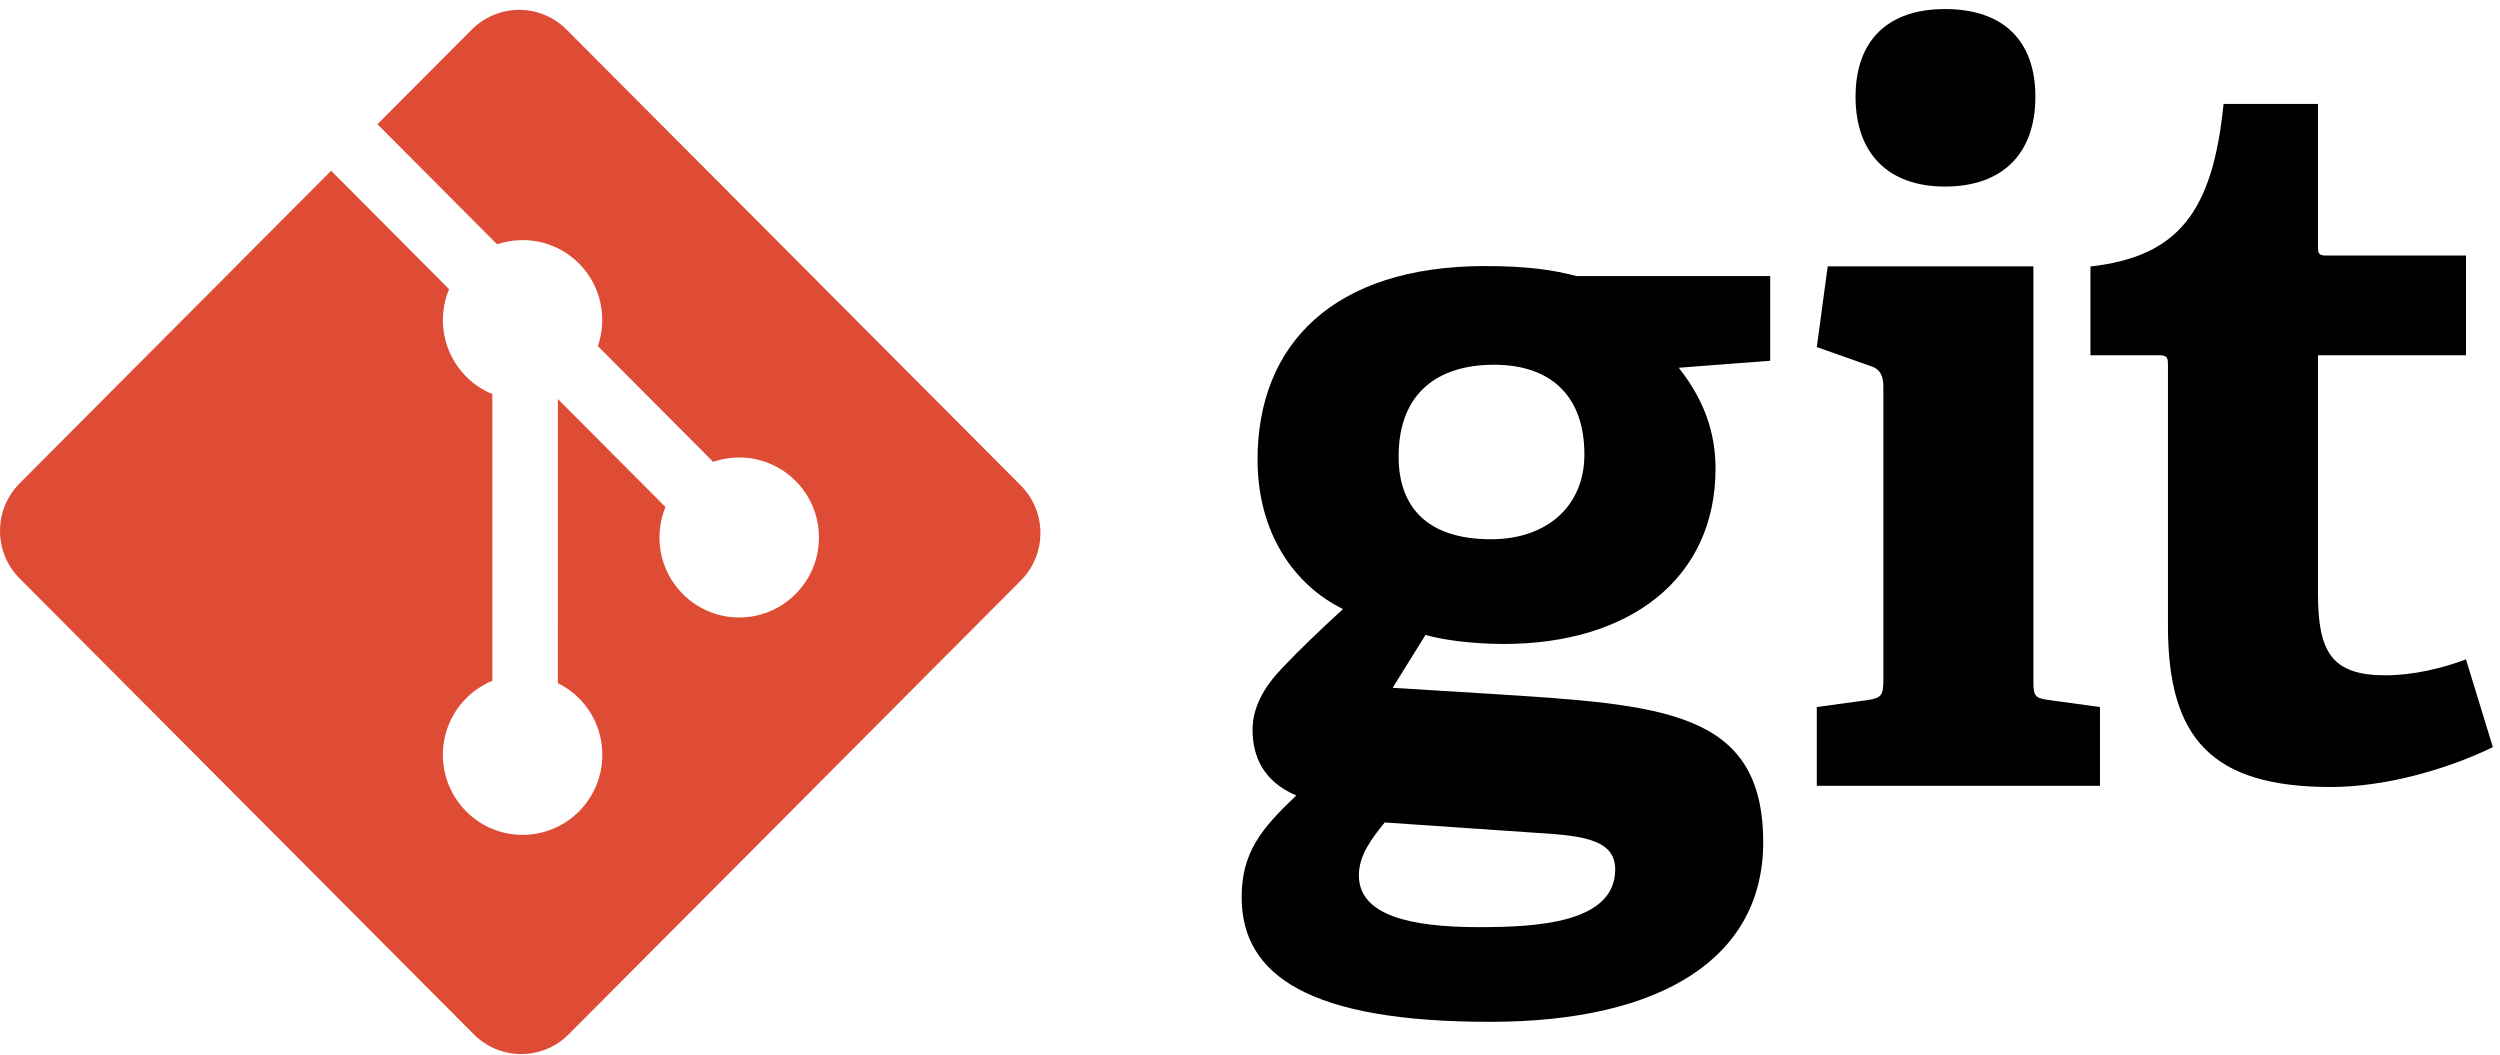
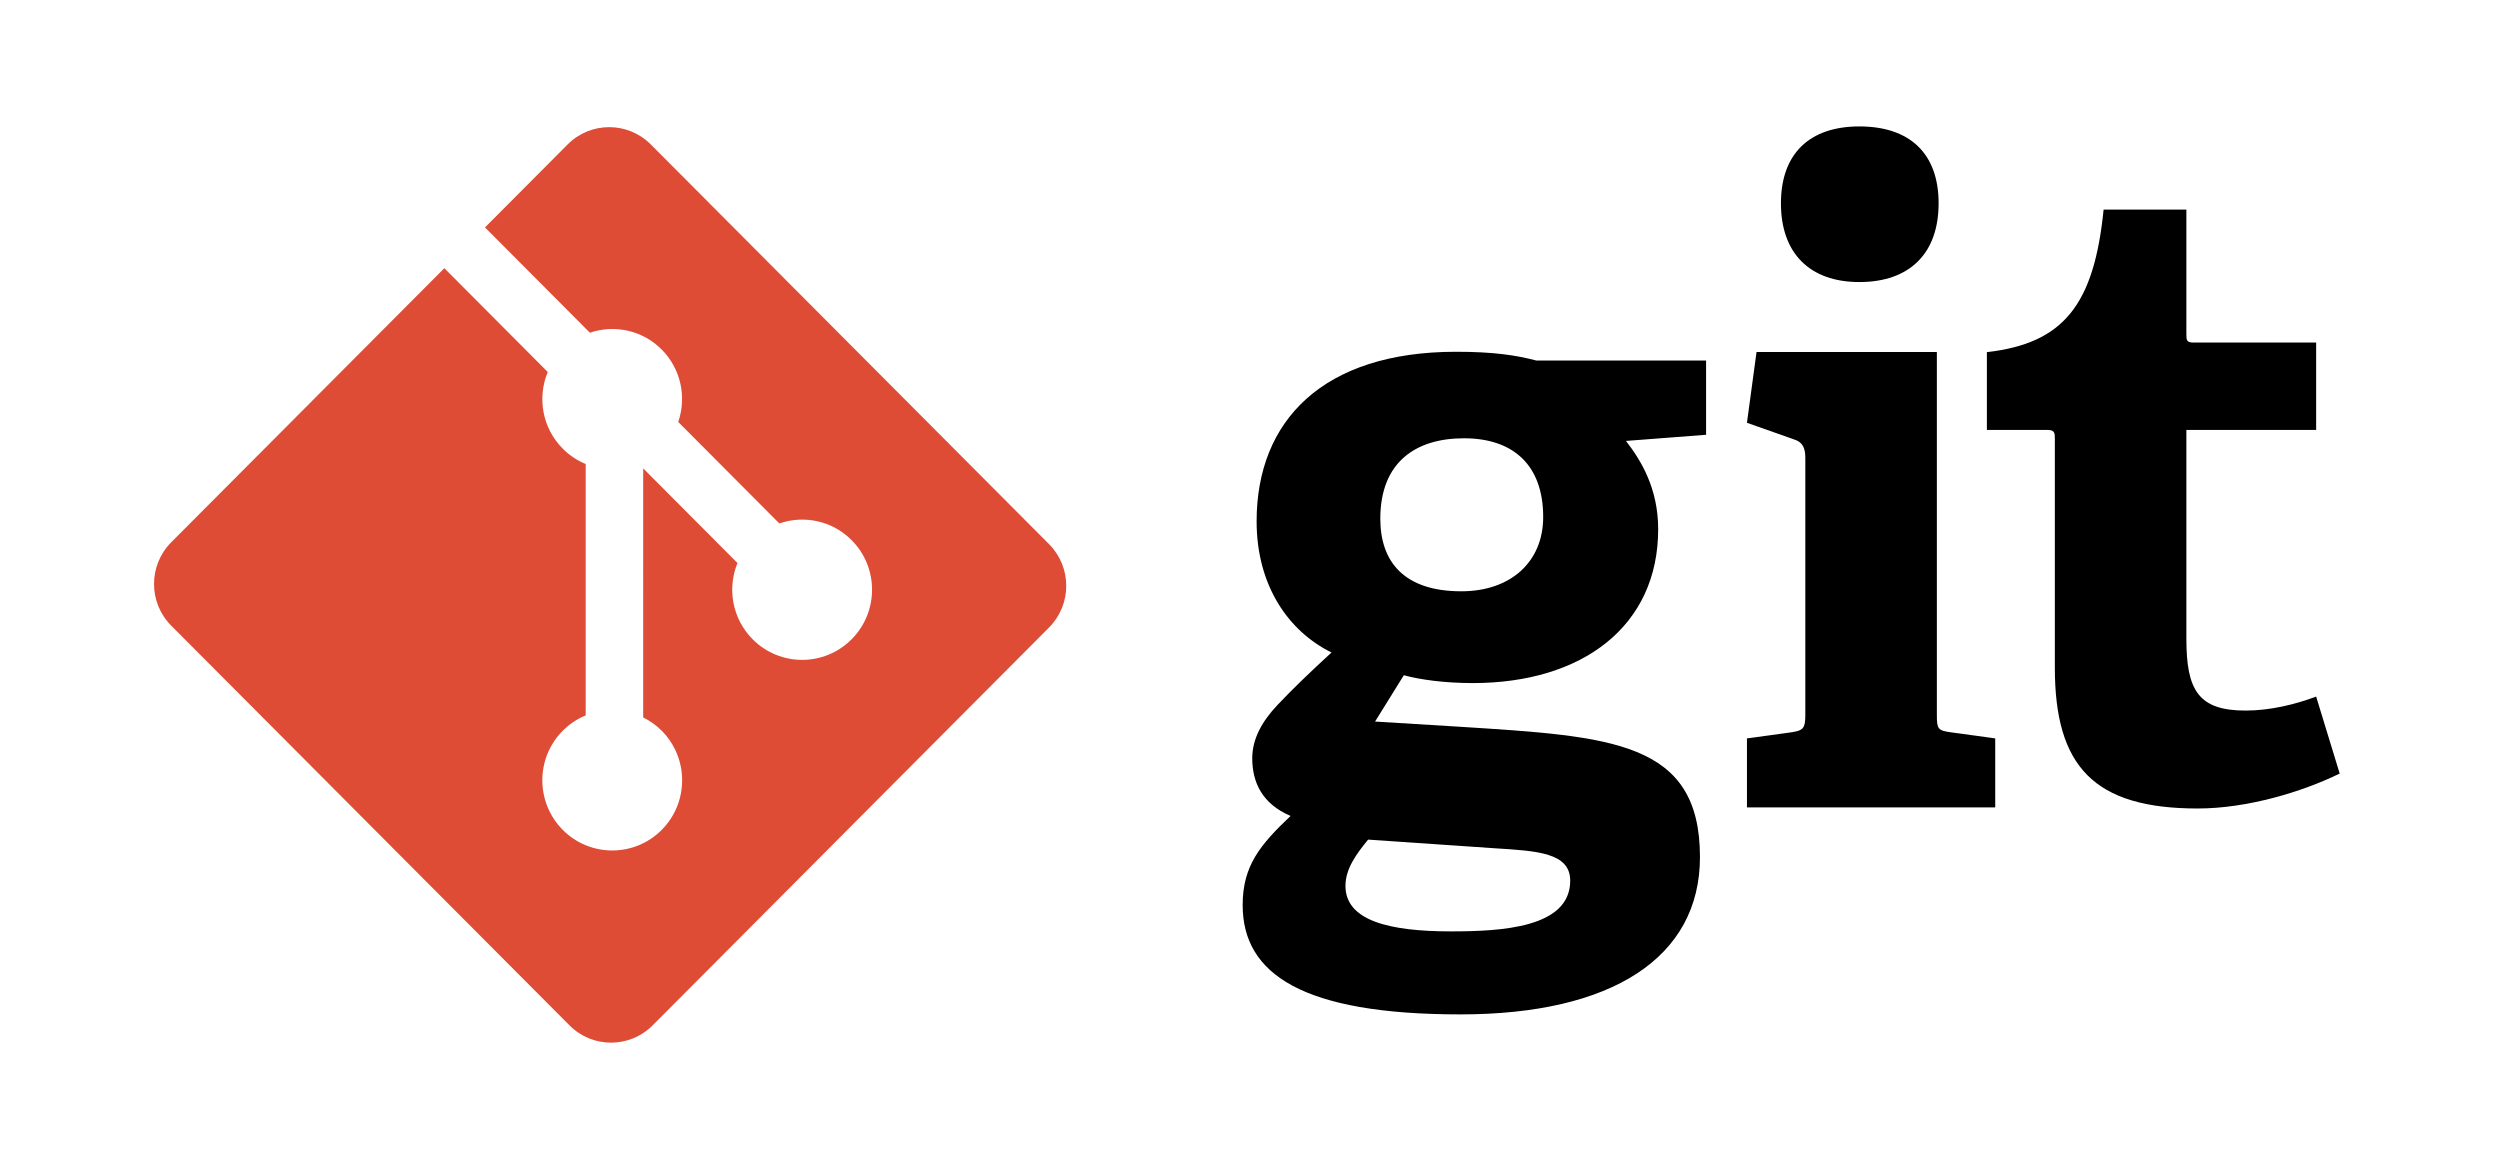
- <svg xmlns="http://www.w3.org/2000/svg" width="185" height="78" viewBox="0 0 185 78" fill="none">
-   <path d="M110.555 26.991C106.51 26.991 103.498 28.984 103.498 33.781C103.498 37.395 105.483 39.905 110.337 39.905C114.451 39.905 117.245 37.471 117.245 33.632C117.245 29.28 114.745 26.991 110.555 26.991ZM102.468 60.863C101.511 62.041 100.557 63.294 100.557 64.772C100.557 67.722 104.305 68.609 109.452 68.609C113.717 68.609 119.525 68.309 119.525 64.331C119.525 61.965 116.731 61.819 113.2 61.597L102.468 60.863ZM124.23 27.213C125.551 28.911 126.95 31.273 126.95 34.667C126.95 42.857 120.553 47.652 111.292 47.652C108.937 47.652 106.805 47.358 105.483 46.989L103.056 50.899L110.26 51.341C122.98 52.155 130.477 52.525 130.477 62.334C130.477 70.822 123.053 75.615 110.26 75.615C96.954 75.615 91.881 72.221 91.881 66.392C91.881 63.072 93.352 61.305 95.925 58.865C93.498 57.836 92.69 55.992 92.69 53.999C92.69 52.374 93.498 50.899 94.823 49.496C96.146 48.096 97.616 46.692 99.38 45.07C95.778 43.298 93.058 39.461 93.058 34C93.058 25.516 98.645 19.689 109.892 19.689C113.054 19.689 114.966 19.981 116.657 20.427H130.994V26.696L124.23 27.213Z" fill="black" />
-   <path d="M143.928 13.805C139.737 13.805 137.311 11.368 137.311 7.161C137.311 2.959 139.737 0.67 143.928 0.67C148.193 0.67 150.619 2.959 150.619 7.161C150.619 11.368 148.193 13.805 143.928 13.805ZM134.443 58.147V52.321L138.193 51.806C139.223 51.657 139.369 51.437 139.369 50.328V28.634C139.369 27.825 139.15 27.306 138.412 27.086L134.443 25.683L135.251 19.709H150.471V50.328C150.471 51.511 150.542 51.657 151.648 51.806L155.397 52.321V58.147H134.443Z" fill="black" />
-   <path d="M184.47 55.287C181.308 56.835 176.677 58.237 172.484 58.237C163.736 58.237 160.429 54.699 160.429 46.357V27.026C160.429 26.584 160.429 26.288 159.838 26.288H154.693V19.721C161.165 18.982 163.736 15.735 164.544 7.692H171.53V18.173C171.53 18.688 171.53 18.911 172.118 18.911H182.483V26.288H171.53V43.922C171.53 48.276 172.56 49.972 176.528 49.972C178.589 49.972 180.719 49.456 182.483 48.792L184.47 55.287Z" fill="black" />
-   <path d="M75.538 35.923L41.923 2.188C39.989 0.245 36.849 0.245 34.912 2.188L27.932 9.194L36.786 18.081C38.844 17.383 41.203 17.851 42.844 19.497C44.492 21.154 44.955 23.542 44.243 25.614L52.776 34.179C54.841 33.465 57.223 33.928 58.872 35.585C61.177 37.897 61.177 41.644 58.872 43.958C56.567 46.272 52.833 46.272 50.527 43.958C48.794 42.217 48.365 39.661 49.243 37.518L41.285 29.531L41.284 50.55C41.846 50.83 42.376 51.202 42.844 51.67C45.148 53.982 45.148 57.729 42.844 60.045C40.539 62.358 36.803 62.358 34.501 60.045C32.197 57.729 32.197 53.982 34.501 51.67C35.071 51.099 35.73 50.668 36.432 50.378V29.163C35.73 28.874 35.071 28.445 34.501 27.871C32.755 26.121 32.335 23.549 33.23 21.397L24.502 12.636L1.453 35.767C-0.484 37.712 -0.484 40.864 1.453 42.807L35.068 76.543C37.003 78.486 40.142 78.486 42.08 76.543L75.538 42.964C77.475 41.02 77.475 37.867 75.538 35.923Z" fill="#DE4C36" />
+ <svg xmlns="http://www.w3.org/2000/svg" width="211" height="98" viewBox="0 0 211 98" fill="none">
+   <path d="M123.555 36.991C119.51 36.991 116.498 38.984 116.498 43.781C116.498 47.395 118.483 49.905 123.337 49.905C127.451 49.905 130.245 47.471 130.245 43.632C130.245 39.28 127.745 36.991 123.555 36.991ZM115.468 70.863C114.511 72.041 113.557 73.294 113.557 74.772C113.557 77.722 117.305 78.609 122.452 78.609C126.717 78.609 132.525 78.309 132.525 74.331C132.525 71.965 129.731 71.819 126.2 71.597L115.468 70.863ZM137.23 37.214C138.551 38.911 139.95 41.273 139.95 44.667C139.95 52.857 133.553 57.652 124.292 57.652C121.937 57.652 119.805 57.358 118.483 56.989L116.056 60.899L123.26 61.341C135.98 62.155 143.477 62.525 143.477 72.334C143.477 80.822 136.053 85.615 123.26 85.615C109.954 85.615 104.881 82.221 104.881 76.392C104.881 73.072 106.352 71.305 108.925 68.865C106.498 67.836 105.69 65.992 105.69 63.999C105.69 62.374 106.498 60.899 107.823 59.496C109.146 58.096 110.616 56.692 112.38 55.07C108.778 53.298 106.058 49.461 106.058 44C106.058 35.516 111.646 29.689 122.892 29.689C126.054 29.689 127.966 29.981 129.657 30.427H143.994V36.696L137.23 37.214Z" fill="black" />
+   <path d="M156.928 23.805C152.737 23.805 150.311 21.369 150.311 17.161C150.311 12.959 152.737 10.67 156.928 10.67C161.193 10.67 163.619 12.959 163.619 17.161C163.619 21.369 161.193 23.805 156.928 23.805ZM147.443 68.147V62.321L151.193 61.806C152.223 61.657 152.369 61.437 152.369 60.328V38.635C152.369 37.825 152.15 37.306 151.412 37.086L147.443 35.683L148.251 29.709H163.471V60.328C163.471 61.511 163.542 61.657 164.648 61.806L168.397 62.321V68.147H147.443Z" fill="black" />
+   <path d="M197.47 65.287C194.308 66.835 189.677 68.237 185.484 68.237C176.736 68.237 173.429 64.699 173.429 56.358V37.026C173.429 36.584 173.429 36.289 172.838 36.289H167.693V29.721C174.165 28.982 176.736 25.735 177.544 17.692H184.53V28.173C184.53 28.688 184.53 28.911 185.118 28.911H195.483V36.289H184.53V53.922C184.53 58.276 185.56 59.972 189.528 59.972C191.589 59.972 193.719 59.456 195.483 58.792L197.47 65.287Z" fill="black" />
+   <path d="M88.538 45.923L54.923 12.188C52.989 10.245 49.849 10.245 47.912 12.188L40.932 19.194L49.786 28.081C51.844 27.383 54.203 27.851 55.844 29.497C57.492 31.154 57.955 33.542 57.243 35.614L65.776 44.179C67.841 43.465 70.223 43.928 71.872 45.585C74.177 47.897 74.177 51.644 71.872 53.958C69.567 56.272 65.833 56.272 63.527 53.958C61.794 52.217 61.365 49.661 62.243 47.518L54.285 39.531L54.284 60.55C54.846 60.83 55.376 61.202 55.844 61.67C58.148 63.982 58.148 67.729 55.844 70.045C53.539 72.358 49.803 72.358 47.501 70.045C45.197 67.729 45.197 63.982 47.501 61.67C48.071 61.099 48.73 60.668 49.432 60.378V39.163C48.73 38.874 48.071 38.445 47.501 37.871C45.755 36.121 45.335 33.549 46.23 31.397L37.502 22.636L14.453 45.767C12.516 47.712 12.516 50.864 14.453 52.807L48.068 86.543C50.003 88.486 53.142 88.486 55.08 86.543L88.538 52.964C90.475 51.02 90.475 47.867 88.538 45.923Z" fill="#DE4C36" />
</svg>
